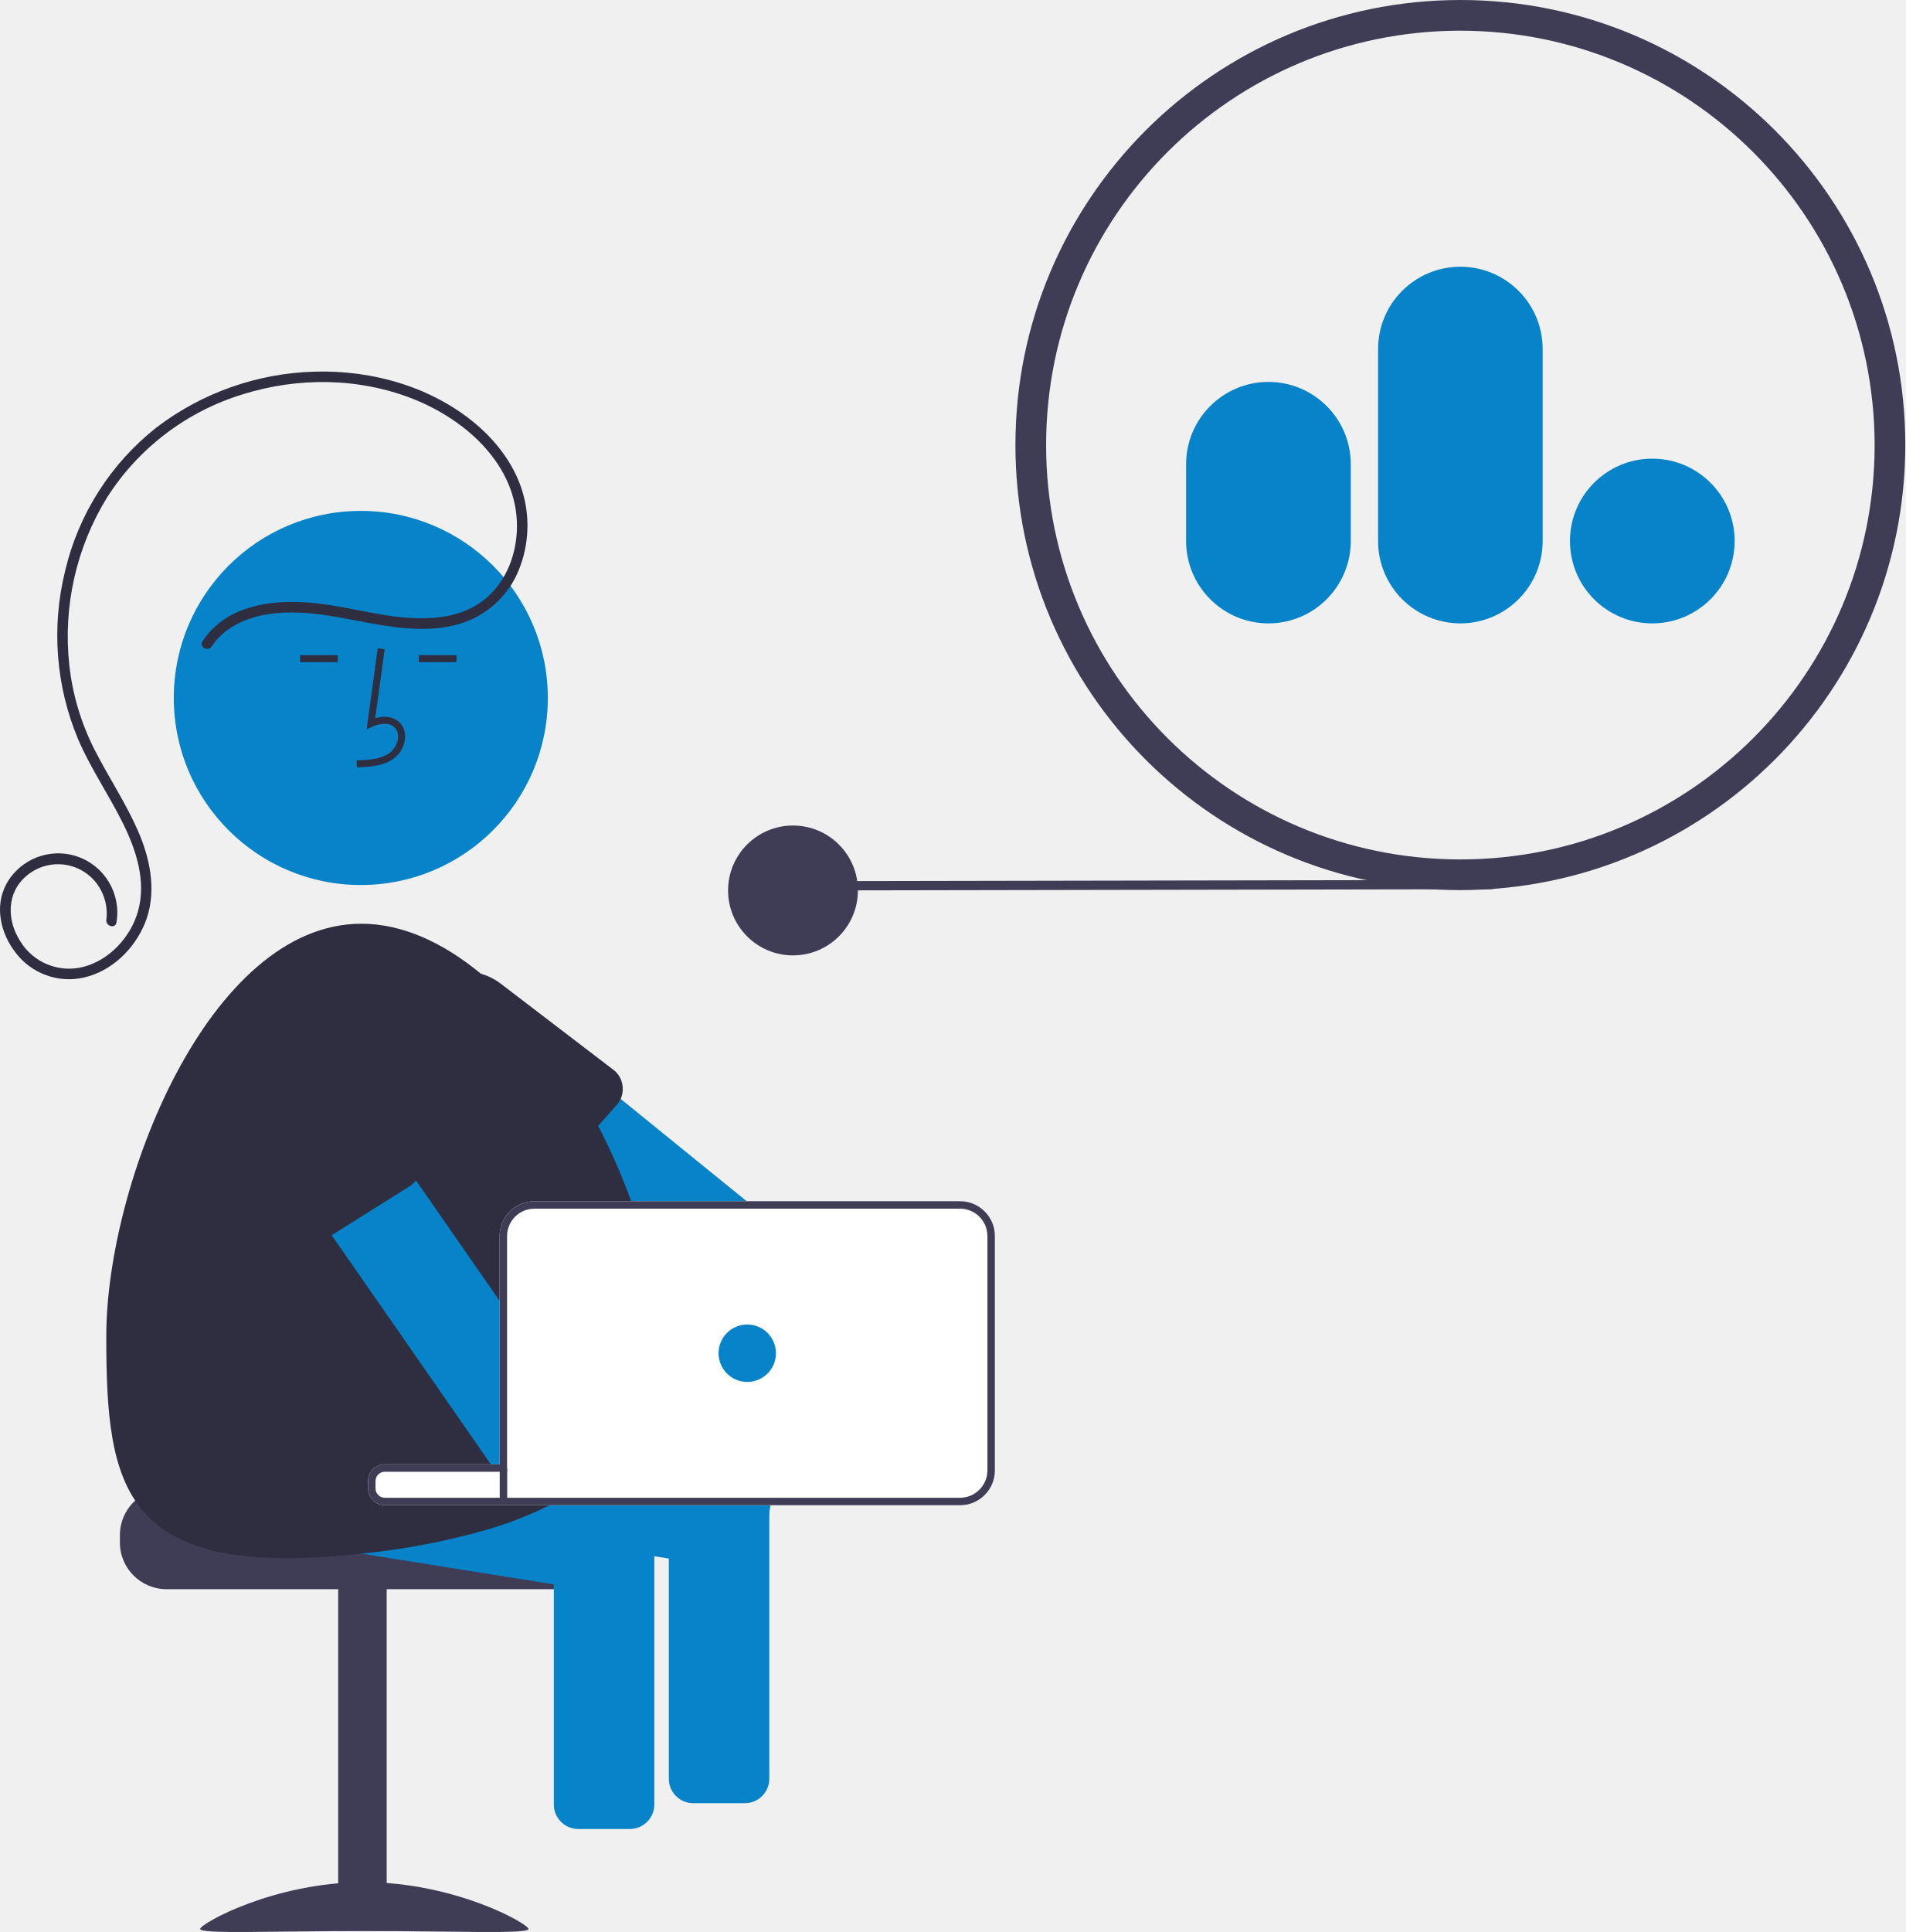
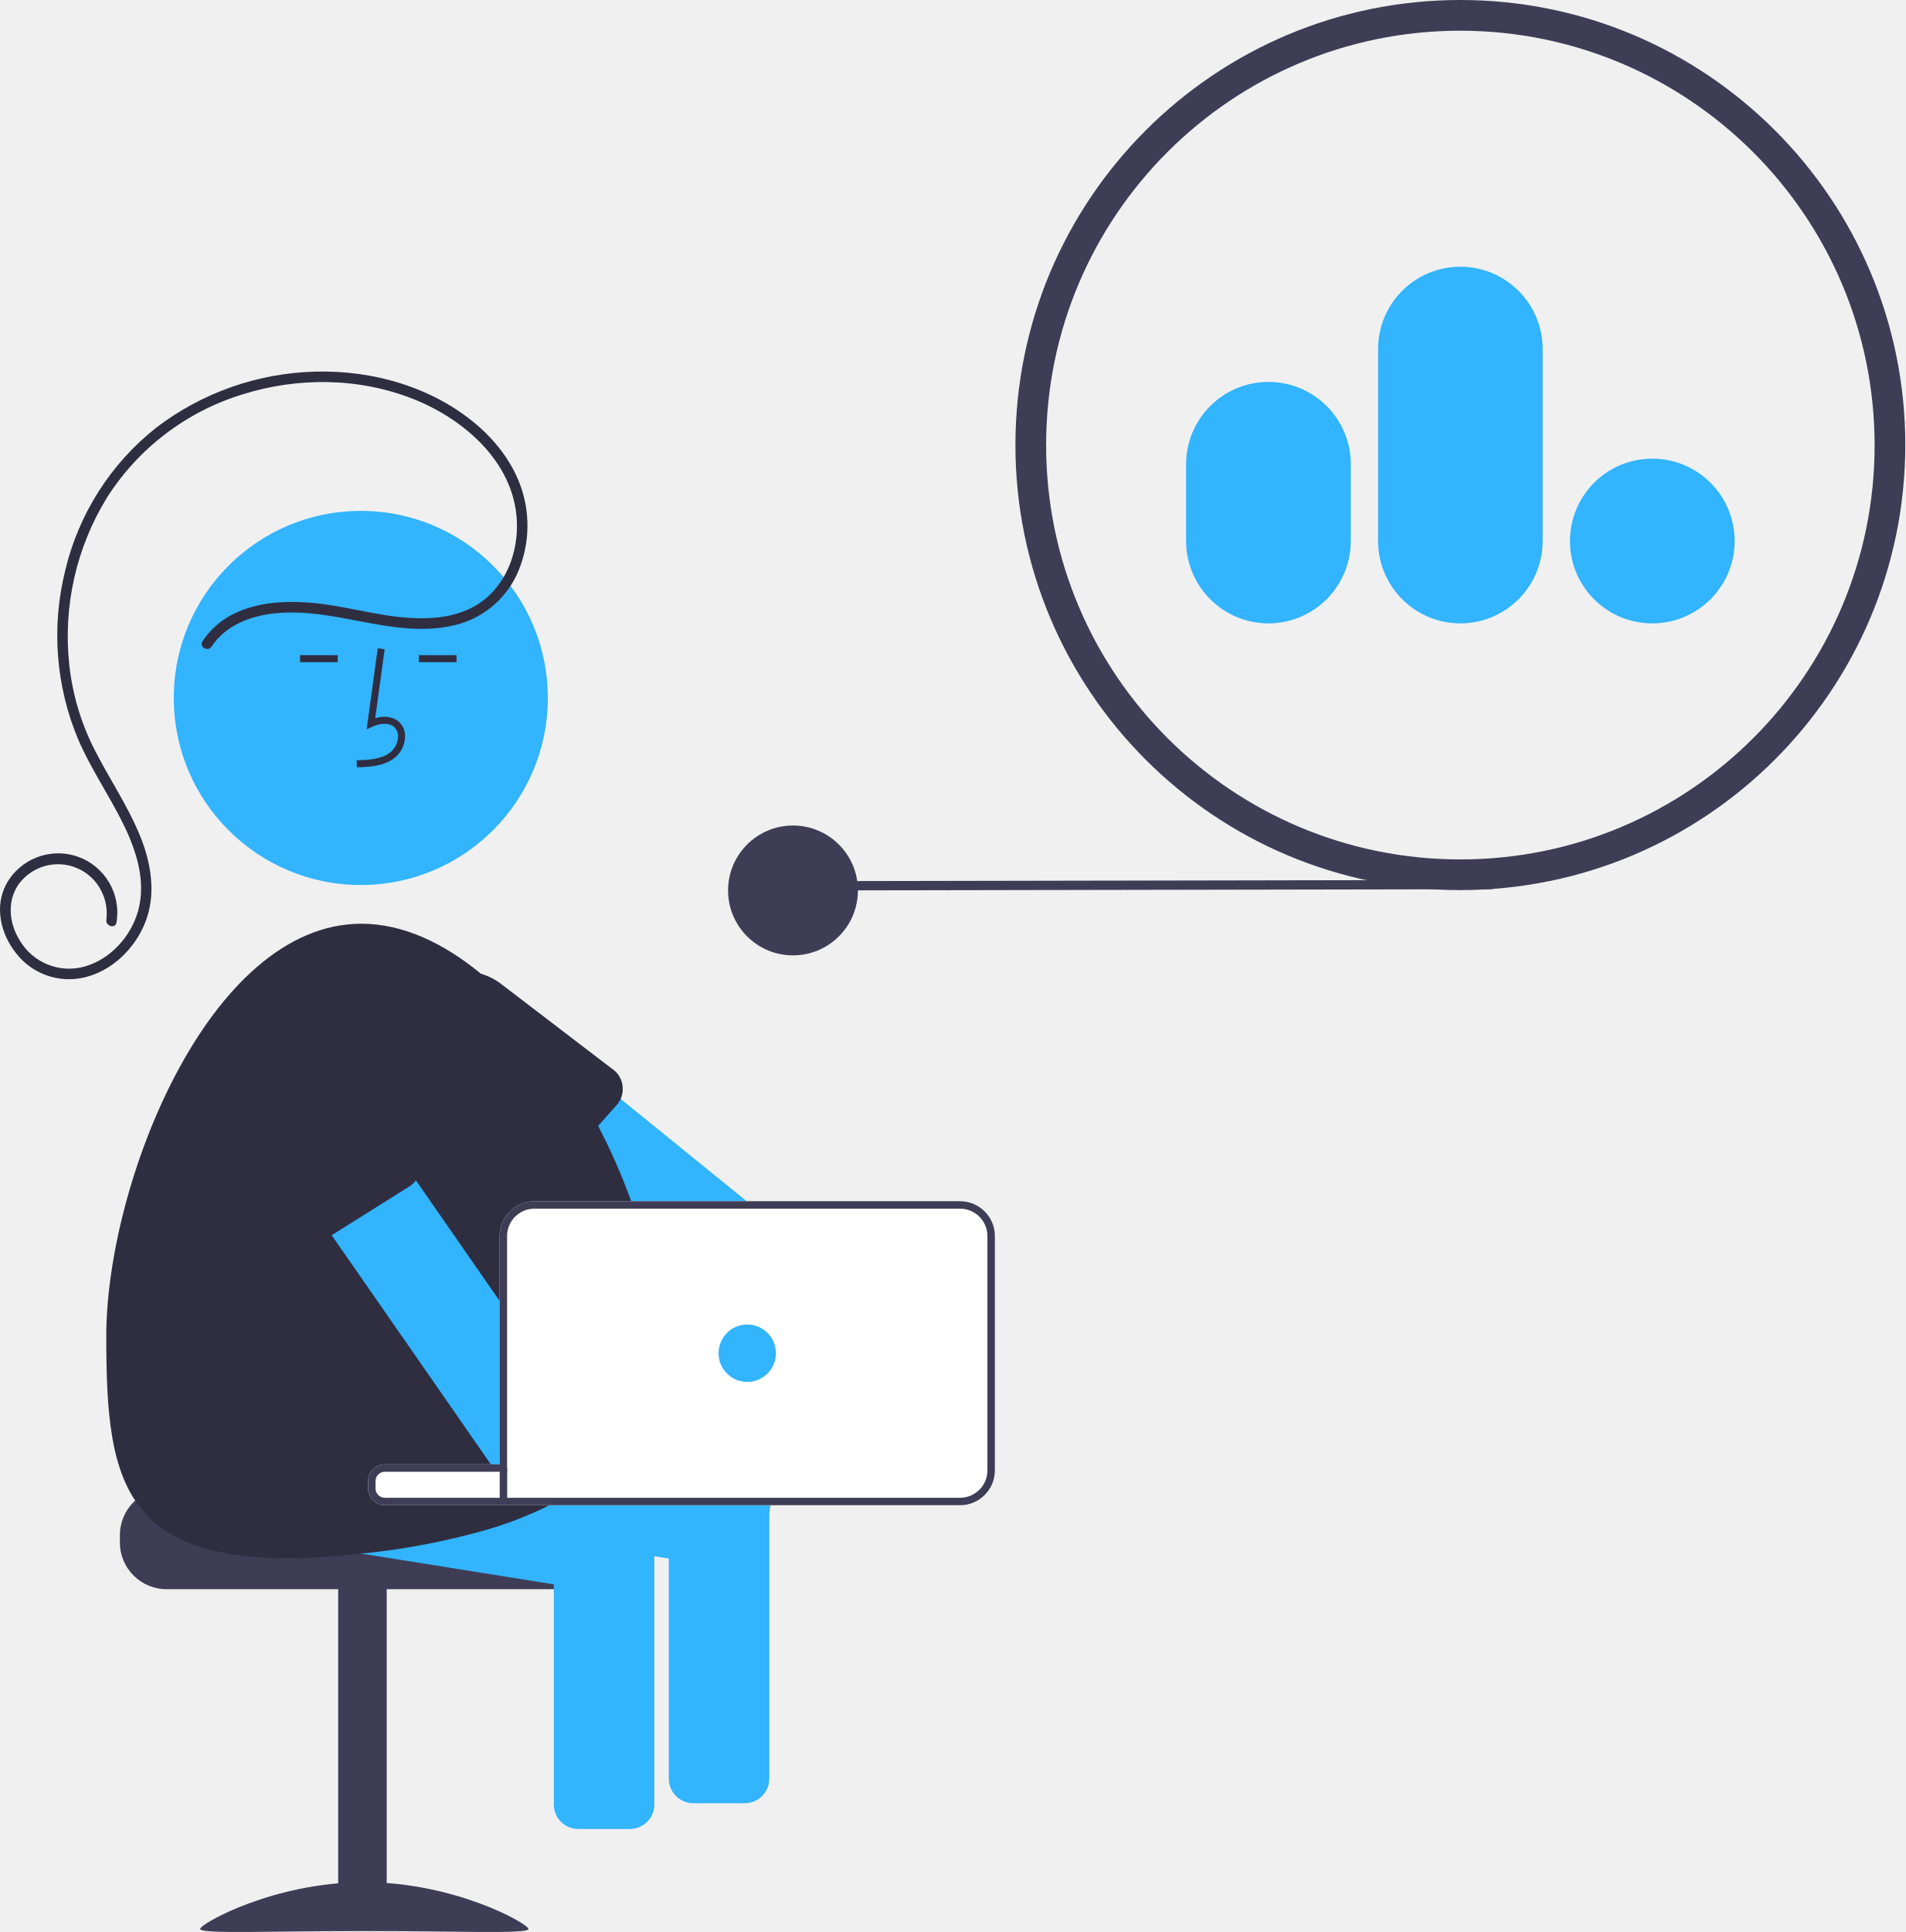
<svg xmlns="http://www.w3.org/2000/svg" data-name="Layer 1" width="531.277" height="538.577" viewBox="0 0 531.277 538.577">
  <path d="M558.345,428.939l191.825-.342a1.293,1.293,0,0,0,0-2.586l-191.825.342a1.293,1.293,0,0,0,0,2.586Z" transform="translate(-334.3617 -180.7115)" fill="#3f3d56" />
  <circle cx="221.117" cy="248.227" r="18.1" fill="#3f3d56" />
  <path d="M741.571,428.847A124.068,124.068,0,1,1,865.638,304.779,124.208,124.208,0,0,1,741.571,428.847Zm0-239.579A115.511,115.511,0,1,0,857.082,304.779,115.643,115.643,0,0,0,741.571,189.268Z" transform="translate(-334.3617 -180.7115)" fill="#3f3d56" />
-   <path d="M795.104,354.491a22.96,22.96,0,1,1,22.945-22.976A22.971,22.971,0,0,1,795.104,354.491Zm-53.534,0a22.971,22.971,0,0,1-22.945-22.945V278.012a22.945,22.945,0,0,1,45.89,0v53.534A22.971,22.971,0,0,1,741.57,354.491Zm-53.518,0a22.987,22.987,0,0,1-22.96-22.961V310.141a22.961,22.961,0,0,1,45.922,0v21.389A22.987,22.987,0,0,1,688.052,354.491Z" transform="translate(-334.3617 -180.7115)" fill="#0683c9" />
+   <path d="M795.104,354.491a22.96,22.96,0,1,1,22.945-22.976A22.971,22.971,0,0,1,795.104,354.491Zm-53.534,0a22.971,22.971,0,0,1-22.945-22.945V278.012a22.945,22.945,0,0,1,45.89,0v53.534A22.971,22.971,0,0,1,741.57,354.491Zm-53.518,0a22.987,22.987,0,0,1-22.96-22.961V310.141a22.961,22.961,0,0,1,45.922,0v21.389A22.987,22.987,0,0,1,688.052,354.491Z" transform="translate(-334.3617 -180.7115)" fill="#32b4ff" />
  <path d="M367.793,608.641v2.081a13.016,13.016,0,0,0,13.005,13.005H491.079a13.01,13.01,0,0,0,13.005-13.005v-2.081a12.912,12.912,0,0,0-3.018-8.323,13.379,13.379,0,0,0-2.195-2.081H441.671a2.602,2.602,0,0,1-2.601-2.601h-58.272A13.023,13.023,0,0,0,367.793,608.641Z" transform="translate(-334.3617 -180.7115)" fill="#3f3d56" />
  <rect x="428.661" y="623.21" width="13.525" height="95.716" transform="translate(536.4854 1161.425) rotate(-180)" fill="#3f3d56" />
  <path d="M390.167,718.451c0,1.461,20.495.565,45.777.565s45.777.896,45.777-.565-20.495-13.05-45.777-13.05S390.167,716.99,390.167,718.451Z" transform="translate(-334.3617 -180.7115)" fill="#3f3d56" />
-   <path d="M389.017,606.446l46.152,7.366,53.622,8.562,18.592,2.965a6.826,6.826,0,0,0,7.803-5.66l.843-5.264.78-4.9.645-4.037a6.749,6.749,0,0,0-1.29-5.16,6.587,6.587,0,0,0-2.528-2.081H441.671a2.602,2.602,0,0,1-2.601-2.601V593.587a2.602,2.602,0,0,1,2.601-2.601h28.278l-13.036-2.081-40.076-6.398-23.398-3.735A6.84,6.84,0,0,0,385.615,584.442l-2.268,14.191A6.853,6.853,0,0,0,389.017,606.446Z" transform="translate(-334.3617 -180.7115)" fill="#0683c9" />
-   <path d="M488.79,604.47v79.288a6.824,6.824,0,0,0,6.814,6.815h14.389a6.825,6.825,0,0,0,6.815-6.815V604.47a6.726,6.726,0,0,0-1.425-4.151,6.577,6.577,0,0,0-2.643-2.081H492.848a6.613,6.613,0,0,0-2.632,2.081A6.746,6.746,0,0,0,488.79,604.47Z" transform="translate(-334.3617 -180.7115)" fill="#0683c9" />
-   <path d="M445.427,470.269a6.866,6.866,0,0,0,.541,2.05,6.717,6.717,0,0,0,1.946,2.549l.032.021,41.054,33.303.603.479,8.5,6.898,2.569,2.081H545.128l-2.559-2.081-35.134-28.507-23.544-19.102L465.569,453.103a6.747,6.747,0,0,0-3.766-1.498.033.033,0,0,0-.021-.01,6.917,6.917,0,0,0-1.228.021,6.555,6.555,0,0,0-1.779.437,5.008,5.008,0,0,0-1.103.562,6.571,6.571,0,0,0-1.696,1.488l-8.927,10.997-.135.177A6.764,6.764,0,0,0,445.427,470.269Z" transform="translate(-334.3617 -180.7115)" fill="#0683c9" />
+   <path d="M389.017,606.446l46.152,7.366,53.622,8.562,18.592,2.965a6.826,6.826,0,0,0,7.803-5.66l.843-5.264.78-4.9.645-4.037a6.749,6.749,0,0,0-1.29-5.16,6.587,6.587,0,0,0-2.528-2.081H441.671a2.602,2.602,0,0,1-2.601-2.601V593.587a2.602,2.602,0,0,1,2.601-2.601h28.278l-13.036-2.081-40.076-6.398-23.398-3.735A6.84,6.84,0,0,0,385.615,584.442l-2.268,14.191A6.853,6.853,0,0,0,389.017,606.446Z" transform="translate(-334.3617 -180.7115)" fill="#32b4ff" />
+   <path d="M488.79,604.47v79.288a6.824,6.824,0,0,0,6.814,6.815h14.389a6.825,6.825,0,0,0,6.815-6.815V604.47a6.726,6.726,0,0,0-1.425-4.151,6.577,6.577,0,0,0-2.643-2.081H492.848a6.613,6.613,0,0,0-2.632,2.081A6.746,6.746,0,0,0,488.79,604.47Z" transform="translate(-334.3617 -180.7115)" fill="#32b4ff" />
+   <path d="M445.427,470.269a6.866,6.866,0,0,0,.541,2.05,6.717,6.717,0,0,0,1.946,2.549l.032.021,41.054,33.303.603.479,8.5,6.898,2.569,2.081H545.128l-2.559-2.081-35.134-28.507-23.544-19.102L465.569,453.103a6.747,6.747,0,0,0-3.766-1.498.033.033,0,0,0-.021-.01,6.917,6.917,0,0,0-1.228.021,6.555,6.555,0,0,0-1.779.437,5.008,5.008,0,0,0-1.103.562,6.571,6.571,0,0,0-1.696,1.488l-8.927,10.997-.135.177A6.764,6.764,0,0,0,445.427,470.269Z" transform="translate(-334.3617 -180.7115)" fill="#32b4ff" />
  <path d="M447.945,474.889a16.868,16.868,0,0,0,3.319,5.233l27.331,29.36a6.814,6.814,0,0,0,9.644-.427l.76-.864.333-.375L501.14,494.573l5.077-5.701a5.989,5.989,0,0,0,.874-1.165c.125-.208.239-.427.343-.645a6.901,6.901,0,0,0,.572-3.09,6.723,6.723,0,0,0-2.237-4.755l-31.69-24.22a16.973,16.973,0,0,0-12.276-3.392.033.033,0,0,0-.021-.01,17.842,17.842,0,0,0-2.872.603c-.416.114-.821.26-1.238.416a16.769,16.769,0,0,0-6.918,4.89,16.987,16.987,0,0,0-2.809,17.385Z" transform="translate(-334.3617 -180.7115)" fill="#2f2e41" />
-   <circle cx="100.606" cy="194.567" r="52.147" fill="#0683c9" />
-   <path d="M421.082,599.257l19.341,3.08.437.073,29.401,4.692,18.529,2.965,27.238,4.349.78.125,4.047.645,18.592,2.965a6.826,6.826,0,0,0,7.803-5.66l1.623-10.154.645-4.037c0-.021.01-.042.01-.062H441.671a2.602,2.602,0,0,1-2.601-2.601V593.587a2.602,2.602,0,0,1,2.601-2.601h34.083V579.615l-2.081-.333-10.279-1.644-37.901-6.045a6.828,6.828,0,0,0-7.814,5.66l-.843,5.254-1.425,8.947A6.834,6.834,0,0,0,421.082,599.257Z" transform="translate(-334.3617 -180.7115)" fill="#0683c9" />
+   <circle cx="100.606" cy="194.567" r="52.147" fill="#32b4ff" />
+   <path d="M421.082,599.257l19.341,3.08.437.073,29.401,4.692,18.529,2.965,27.238,4.349.78.125,4.047.645,18.592,2.965a6.826,6.826,0,0,0,7.803-5.66l1.623-10.154.645-4.037c0-.021.01-.042.01-.062H441.671a2.602,2.602,0,0,1-2.601-2.601V593.587a2.602,2.602,0,0,1,2.601-2.601h34.083V579.615l-2.081-.333-10.279-1.644-37.901-6.045a6.828,6.828,0,0,0-7.814,5.66l-.843,5.254-1.425,8.947A6.834,6.834,0,0,0,421.082,599.257Z" transform="translate(-334.3617 -180.7115)" fill="#32b4ff" />
  <path d="M363.995,553.189c0,42.51,4.318,67.938,70.903,60.655.093-.01.177-.021.27-.031A197.705,197.705,0,0,0,470.261,607.102a104.22,104.22,0,0,0,17.312-6.783c1.311-.666,2.569-1.363,3.808-2.081H441.671a2.602,2.602,0,0,1-2.601-2.601V593.587a2.602,2.602,0,0,1,2.601-2.601h34.083V525.275a7.637,7.637,0,0,1,7.626-7.626H511.107c-.24-.687-.479-1.384-.739-2.081A170.447,170.447,0,0,0,501.14,494.573a160.15,160.15,0,0,0-17.25-26.613A110.835,110.835,0,0,0,468.451,452.156c-10.435-8.614-21.796-13.941-33.324-13.941C392.617,438.215,363.995,510.678,363.995,553.189Z" transform="translate(-334.3617 -180.7115)" fill="#2f2e41" />
  <path d="M433.872,394.606l-.054-1.949c3.625-.101,6.821-.328,9.223-2.083a5.99,5.99,0,0,0,2.32-4.412,3.424,3.424,0,0,0-1.123-2.82c-1.594-1.346-4.16-.911-6.029-.053l-1.612.739,3.092-22.596,1.931.265-2.63,19.221c2.541-.747,4.895-.425,6.507.936a5.331,5.331,0,0,1,1.813,4.377,7.924,7.924,0,0,1-3.118,5.917C441.104,394.403,437.094,394.516,433.872,394.606Z" transform="translate(-334.3617 -180.7115)" fill="#2f2e41" />
  <rect x="116.805" y="182.643" width="10.495" height="1.949" fill="#2f2e41" />
  <rect x="83.677" y="182.643" width="10.495" height="1.949" fill="#2f2e41" />
  <path d="M393.35,360.951c4.056-6.105,11.192-8.693,18.229-9.322,7.921-.709,15.574.819,23.307,2.303,8.511,1.633,17.518,3.161,26.094,1.096a25.724,25.724,0,0,0,17.486-14.126,32.905,32.905,0,0,0,1.916-21.941c-2.01-7.781-6.998-14.628-13.045-19.8-12.342-10.555-29.044-15.299-45.108-14.852A76.262,76.262,0,0,0,378.019,299.855a71.807,71.807,0,0,0-25.474,39.921,74.858,74.858,0,0,0,3.625,47.085c3.515,8.155,8.599,15.506,12.522,23.456,3.653,7.401,6.466,16.007,4.193,24.262-1.994,7.244-7.849,13.68-15.199,15.646a15.961,15.961,0,0,1-17.749-7.246c-3.674-5.794-3.762-13.383,1.755-18.061a13.542,13.542,0,0,1,19.536,1.949,13.939,13.939,0,0,1,2.788,10.22c-.272,1.84,2.544,2.634,2.819.777a16.489,16.489,0,0,0-30.744-10.647c-3.327,6.255-1.532,13.8,2.691,19.147a18.662,18.662,0,0,0,19.028,6.842c7.688-1.775,13.976-7.885,16.934-15.065,3.293-7.993,1.784-16.913-1.426-24.67-3.47-8.385-8.622-15.904-12.696-23.984a68.308,68.308,0,0,1-6.931-23.339,73.847,73.847,0,0,1,10.532-46.776,68.635,68.635,0,0,1,37.803-28.731c15.4-4.834,32.385-4.686,47.463,1.255,14.853,5.852,29.195,18.606,29.023,35.735-.074,7.317-2.79,14.779-8.394,19.659-6.698,5.832-16.024,6.331-24.443,5.421-8.473-.916-16.701-3.391-25.211-4.022-7.402-.549-15.387.022-21.996,3.699a21.992,21.992,0,0,0-7.64,7.087c-1.044,1.571,1.487,3.037,2.524,1.475Z" transform="translate(-334.3617 -180.7115)" fill="#2f2e41" />
-   <path d="M401.648,488.58a5.484,5.484,0,0,0,.28.551,5.913,5.913,0,0,0,.343.541l22.805,32.824,1.769,2.549L445.448,551.805l17.947,25.833,7.262,10.466a6.066,6.066,0,0,0,.656.801,6.795,6.795,0,0,0,4.255,2.081h.187V546.343l-2.081-2.996-23.336-33.584L425.275,473.692a6.829,6.829,0,0,0-9.488-1.717l-7.689,5.337-4.131,2.871A6.814,6.814,0,0,0,401.648,488.58Z" transform="translate(-334.3617 -180.7115)" fill="#0683c9" />
+   <path d="M401.648,488.58a5.484,5.484,0,0,0,.28.551,5.913,5.913,0,0,0,.343.541l22.805,32.824,1.769,2.549L445.448,551.805l17.947,25.833,7.262,10.466a6.066,6.066,0,0,0,.656.801,6.795,6.795,0,0,0,4.255,2.081h.187V546.343l-2.081-2.996-23.336-33.584L425.275,473.692a6.829,6.829,0,0,0-9.488-1.717l-7.689,5.337-4.131,2.871A6.814,6.814,0,0,0,401.648,488.58Z" transform="translate(-334.3617 -180.7115)" fill="#32b4ff" />
  <path d="M398.079,487.779l1.03,2.07.011.01.281.551L416.119,523.6a6.839,6.839,0,0,0,9.374,2.289l1.082-.676.27-.166L448.403,511.521a6.812,6.812,0,0,0,2.268-9.405l-23.679-32.107a17.02,17.02,0,0,0-20.787-5.368,16.739,16.739,0,0,0-2.31,1.269A17.024,17.024,0,0,0,398.079,487.779Z" transform="translate(-334.3617 -180.7115)" fill="#2f2e41" />
-   <path d="M520.855,598.238v78.331a6.825,6.825,0,0,0,6.815,6.815h14.389a6.824,6.824,0,0,0,6.814-6.815V598.238Z" transform="translate(-334.3617 -180.7115)" fill="#0683c9" />
+   <path d="M520.855,598.238v78.331a6.825,6.825,0,0,0,6.815,6.815h14.389a6.824,6.824,0,0,0,6.814-6.815V598.238Z" transform="translate(-334.3617 -180.7115)" fill="#32b4ff" />
  <path d="M436.989,593.587v2.05a4.699,4.699,0,0,0,3.766,4.599c.145.021.291.052.437.062.156.01.312.021.479.021H602.058a9.719,9.719,0,0,0,9.717-9.707V525.275a9.719,9.719,0,0,0-9.717-9.707H483.38a9.718,9.718,0,0,0-9.707,9.707v63.63H441.671A4.682,4.682,0,0,0,436.989,593.587Z" transform="translate(-334.3617 -180.7115)" fill="#fff" />
  <path d="M436.989,593.587v2.05a4.699,4.699,0,0,0,3.766,4.599c.145.021.291.052.437.062.156.01.312.021.479.021H602.058a9.719,9.719,0,0,0,9.717-9.707V525.275a9.719,9.719,0,0,0-9.717-9.707H483.38a9.718,9.718,0,0,0-9.707,9.707v63.63H441.671A4.682,4.682,0,0,0,436.989,593.587Zm2.081,2.05V593.587a2.602,2.602,0,0,1,2.601-2.601h34.083V525.275a7.637,7.637,0,0,1,7.626-7.626H602.058a7.639,7.639,0,0,1,7.636,7.626v65.337a7.639,7.639,0,0,1-7.636,7.626H441.671A2.602,2.602,0,0,1,439.07,595.637Z" transform="translate(-334.3617 -180.7115)" fill="#3f3d56" />
-   <circle cx="208.361" cy="377.233" r="8.001" fill="#0683c9" />
+   <circle cx="208.361" cy="377.233" r="8.001" fill="#32b4ff" />
  <rect x="139.343" y="409.297" width="2.081" height="9.364" fill="#3f3d56" />
</svg>
